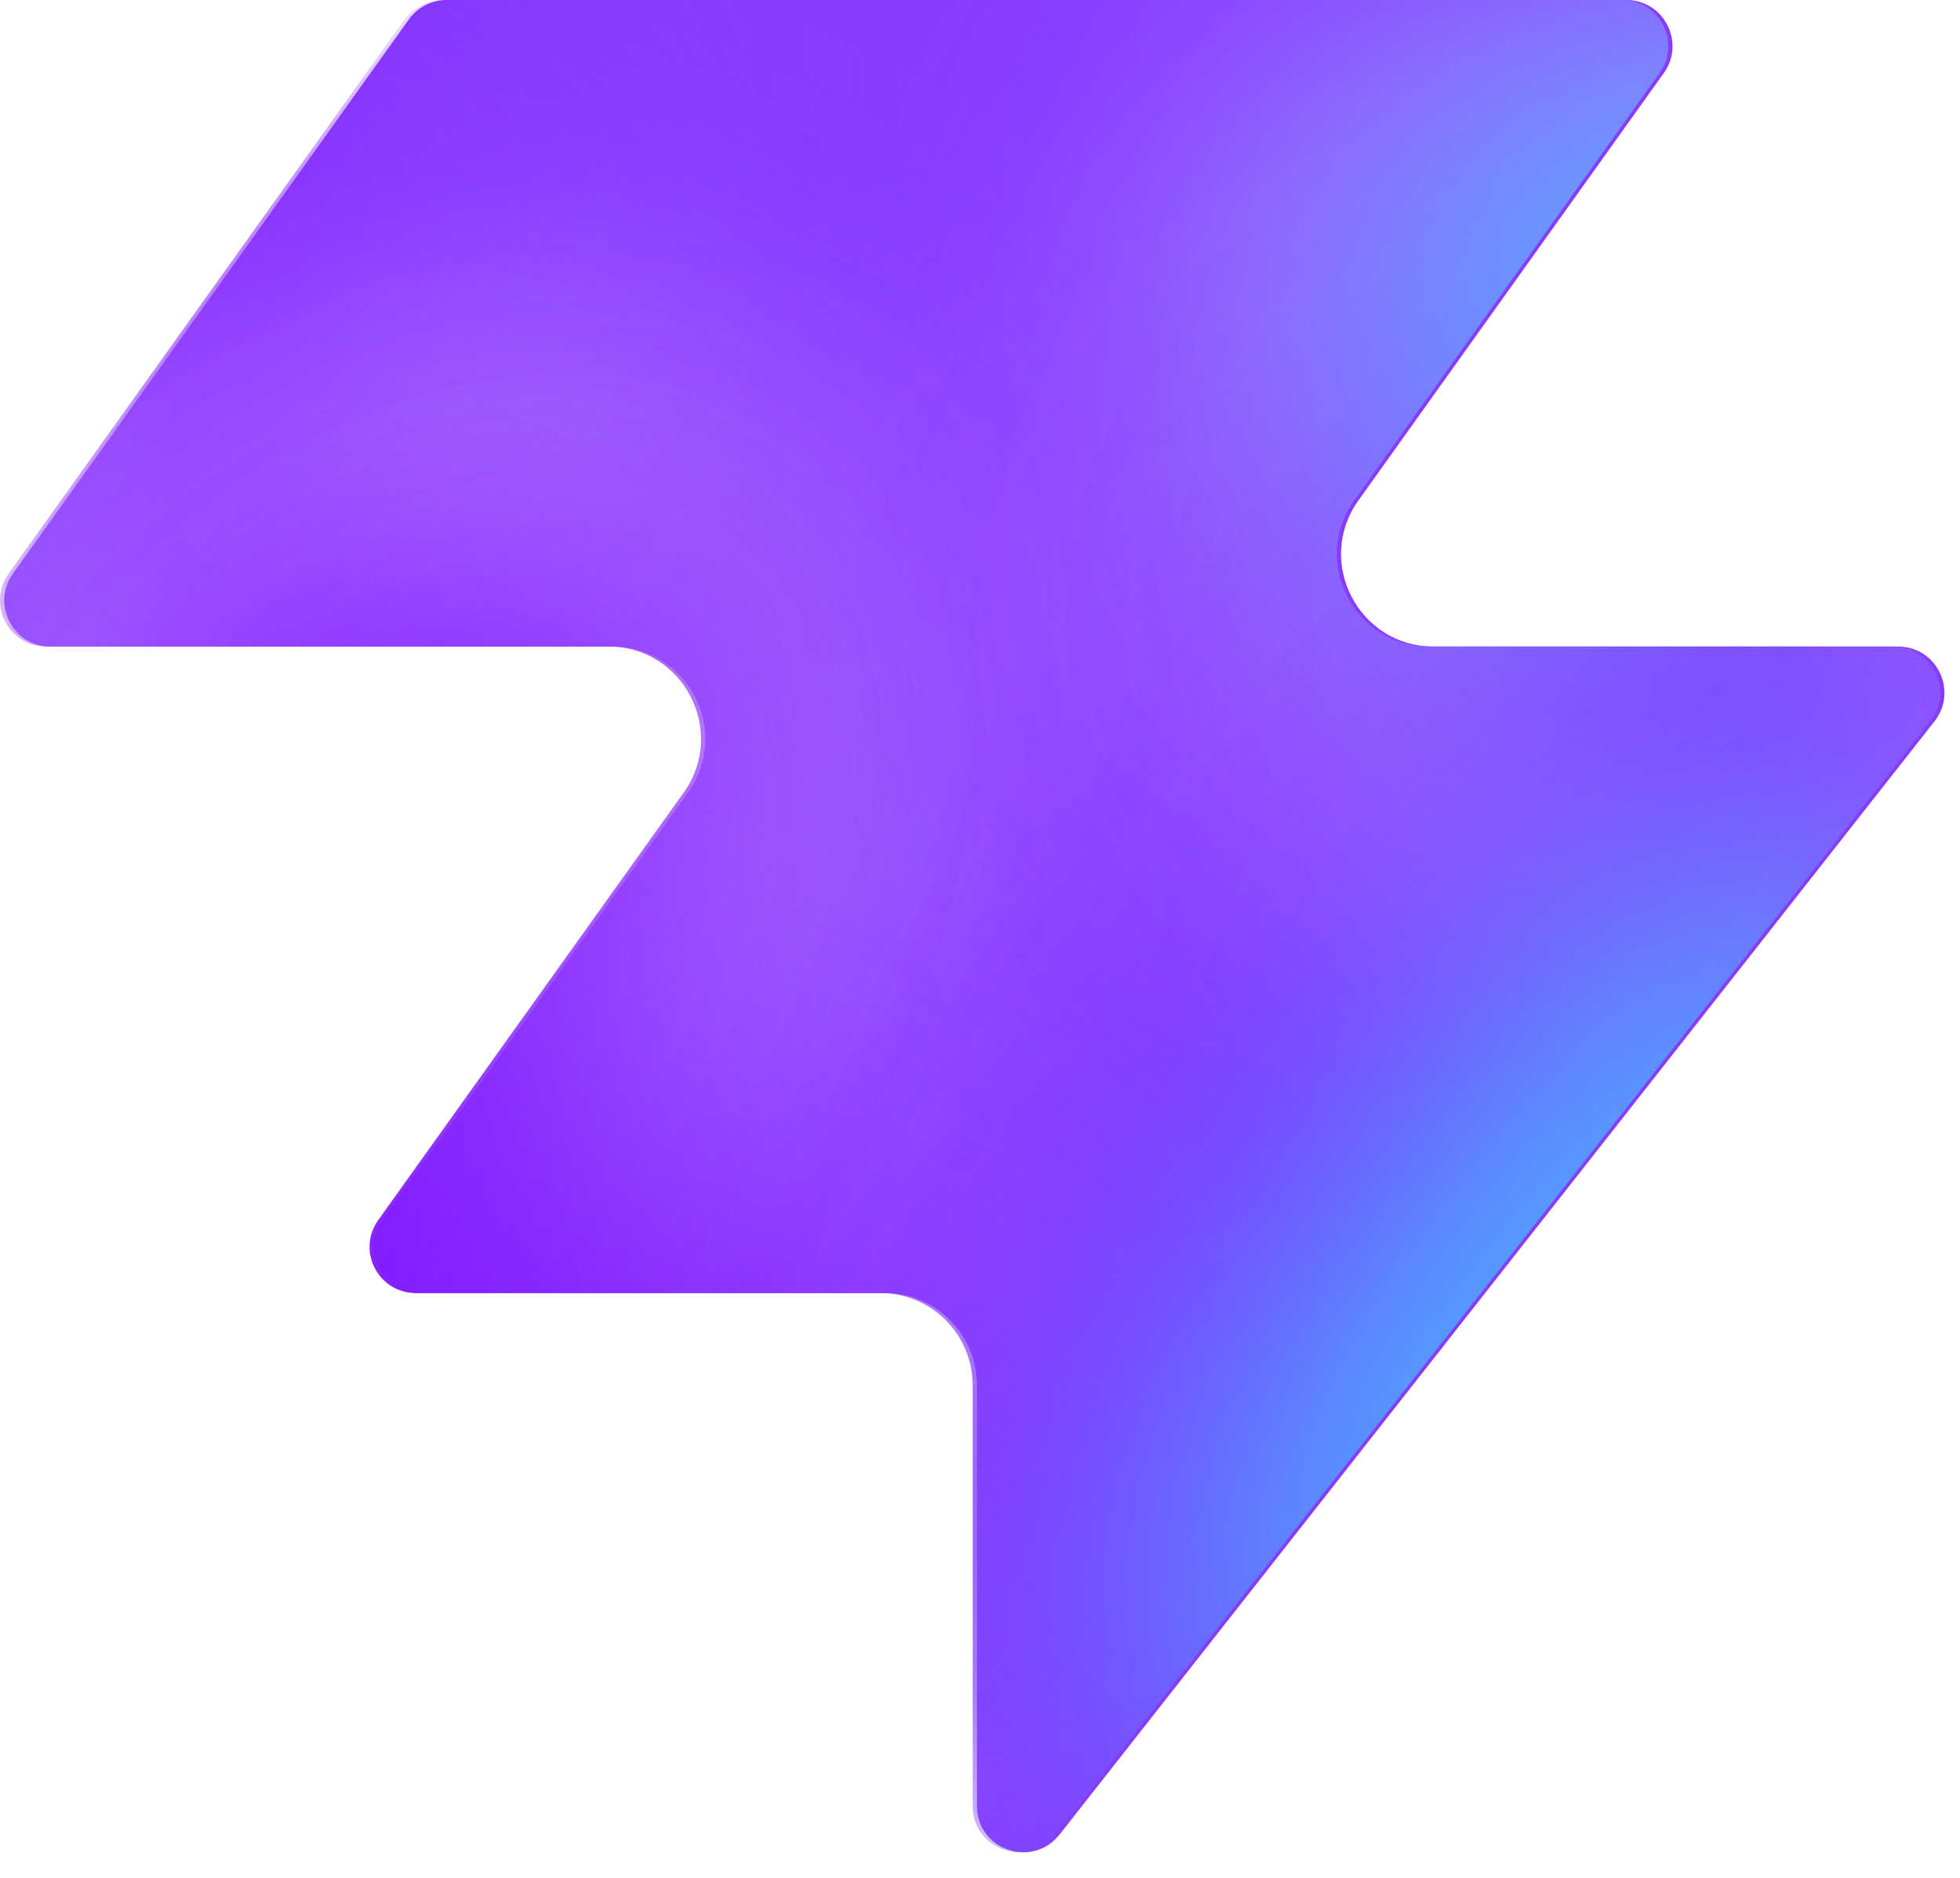
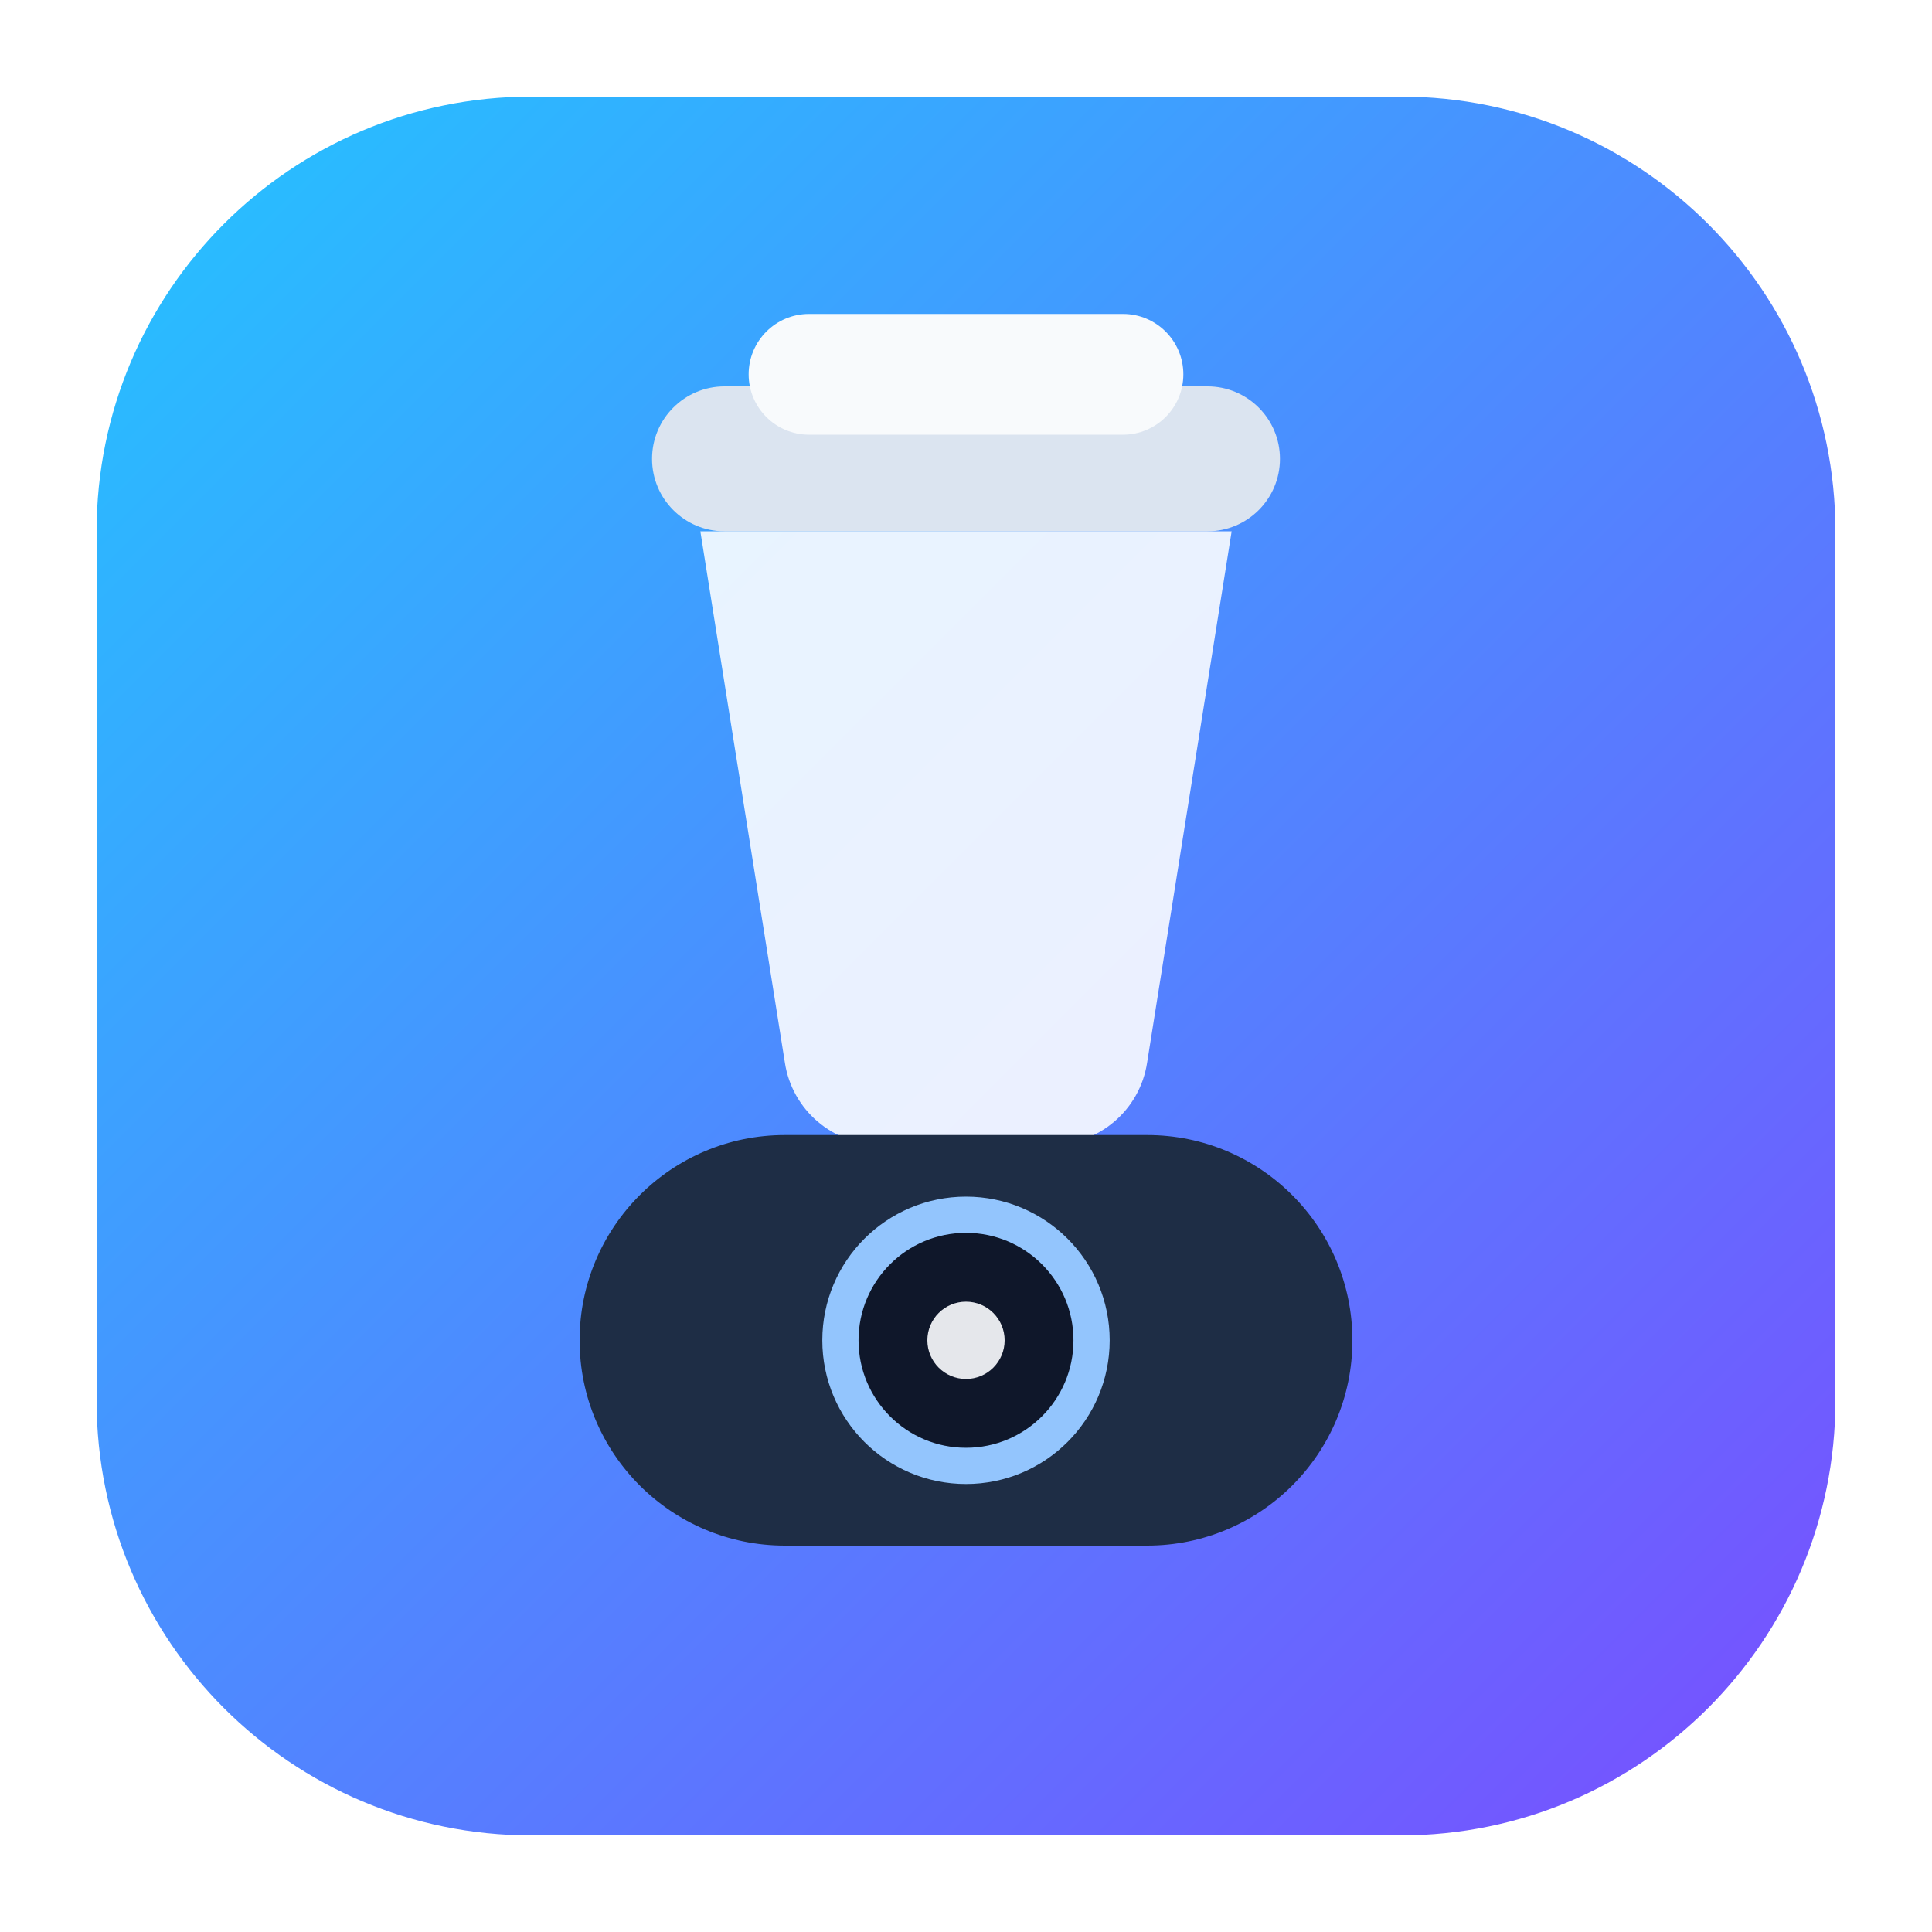
- <svg xmlns="http://www.w3.org/2000/svg" width="48" height="46" fill="none" viewBox="0 0 48 46">
-   <path fill="#863bff" d="M25.946 44.938c-.664.845-2.021.375-2.021-.698V33.937a2.26 2.26 0 0 0-2.262-2.262H10.287c-.92 0-1.456-1.04-.92-1.788l7.48-10.471c1.07-1.497 0-3.578-1.842-3.578H1.237c-.92 0-1.456-1.04-.92-1.788L10.013.474c.214-.297.556-.474.92-.474h28.894c.92 0 1.456 1.04.92 1.788l-7.48 10.471c-1.07 1.498 0 3.579 1.842 3.579h11.377c.943 0 1.473 1.088.89 1.83L25.947 44.94z" style="fill:#863bff;fill:color(display-p3 .525 .23 1);fill-opacity:1" />
-   <mask id="a" width="48" height="46" x="0" y="0" maskUnits="userSpaceOnUse" style="mask-type:alpha">
-     <path fill="#000" d="M25.842 44.938c-.664.844-2.021.375-2.021-.698V33.937a2.26 2.26 0 0 0-2.262-2.262H10.183c-.92 0-1.456-1.04-.92-1.788l7.48-10.471c1.07-1.498 0-3.579-1.842-3.579H1.133c-.92 0-1.456-1.04-.92-1.787L9.91.473c.214-.297.556-.474.92-.474h28.894c.92 0 1.456 1.04.92 1.788l-7.48 10.471c-1.07 1.498 0 3.578 1.842 3.578h11.377c.943 0 1.473 1.088.89 1.832L25.843 44.94z" style="fill:#000;fill-opacity:1" />
-   </mask>
-   <g mask="url(#a)">
-     <g filter="url(#b)">
-       <ellipse cx="5.508" cy="14.704" fill="#ede6ff" rx="5.508" ry="14.704" style="fill:#ede6ff;fill:color(display-p3 .927 .903 1);fill-opacity:1" transform="matrix(.00324 1 1 -.00324 -4.47 31.516)" />
-     </g>
-     <g filter="url(#c)">
-       <ellipse cx="10.399" cy="29.851" fill="#ede6ff" rx="10.399" ry="29.851" style="fill:#ede6ff;fill:color(display-p3 .927 .903 1);fill-opacity:1" transform="matrix(.00324 1 1 -.00324 -39.328 7.883)" />
-     </g>
-     <g filter="url(#d)">
-       <ellipse cx="5.508" cy="30.487" fill="#7e14ff" rx="5.508" ry="30.487" style="fill:#7e14ff;fill:color(display-p3 .492 .077 1);fill-opacity:1" transform="rotate(89.814 -25.913 -14.639)scale(1 -1)" />
-     </g>
-     <g filter="url(#e)">
-       <ellipse cx="5.508" cy="30.599" fill="#7e14ff" rx="5.508" ry="30.599" style="fill:#7e14ff;fill:color(display-p3 .492 .077 1);fill-opacity:1" transform="rotate(89.814 -32.644 -3.334)scale(1 -1)" />
-     </g>
-     <g filter="url(#f)">
-       <ellipse cx="5.508" cy="30.599" fill="#7e14ff" rx="5.508" ry="30.599" style="fill:#7e14ff;fill:color(display-p3 .492 .077 1);fill-opacity:1" transform="matrix(.00324 1 1 -.00324 -34.34 30.47)" />
-     </g>
-     <g filter="url(#g)">
-       <ellipse cx="14.072" cy="22.078" fill="#ede6ff" rx="14.072" ry="22.078" style="fill:#ede6ff;fill:color(display-p3 .927 .903 1);fill-opacity:1" transform="rotate(93.35 24.506 48.493)scale(-1 1)" />
-     </g>
-     <g filter="url(#h)">
-       <ellipse cx="3.47" cy="21.501" fill="#7e14ff" rx="3.47" ry="21.501" style="fill:#7e14ff;fill:color(display-p3 .492 .077 1);fill-opacity:1" transform="rotate(89.009 28.708 47.59)scale(-1 1)" />
-     </g>
-     <g filter="url(#i)">
-       <ellipse cx="3.47" cy="21.501" fill="#7e14ff" rx="3.47" ry="21.501" style="fill:#7e14ff;fill:color(display-p3 .492 .077 1);fill-opacity:1" transform="rotate(89.009 28.708 47.59)scale(-1 1)" />
-     </g>
-     <g filter="url(#j)">
-       <ellipse cx=".387" cy="8.972" fill="#7e14ff" rx="4.407" ry="29.108" style="fill:#7e14ff;fill:color(display-p3 .492 .077 1);fill-opacity:1" transform="rotate(39.51 .387 8.972)" />
-     </g>
-     <g filter="url(#k)">
-       <ellipse cx="47.523" cy="-6.092" fill="#7e14ff" rx="4.407" ry="29.108" style="fill:#7e14ff;fill:color(display-p3 .492 .077 1);fill-opacity:1" transform="rotate(37.892 47.523 -6.092)" />
-     </g>
-     <g filter="url(#l)">
-       <ellipse cx="41.412" cy="6.333" fill="#47bfff" rx="5.971" ry="9.665" style="fill:#47bfff;fill:color(display-p3 .28 .748 1);fill-opacity:1" transform="rotate(37.892 41.412 6.333)" />
-     </g>
-     <g filter="url(#m)">
-       <ellipse cx="-1.879" cy="38.332" fill="#7e14ff" rx="4.407" ry="29.108" style="fill:#7e14ff;fill:color(display-p3 .492 .077 1);fill-opacity:1" transform="rotate(37.892 -1.88 38.332)" />
-     </g>
-     <g filter="url(#n)">
-       <ellipse cx="-1.879" cy="38.332" fill="#7e14ff" rx="4.407" ry="29.108" style="fill:#7e14ff;fill:color(display-p3 .492 .077 1);fill-opacity:1" transform="rotate(37.892 -1.88 38.332)" />
-     </g>
-     <g filter="url(#o)">
-       <ellipse cx="35.651" cy="29.907" fill="#7e14ff" rx="4.407" ry="29.108" style="fill:#7e14ff;fill:color(display-p3 .492 .077 1);fill-opacity:1" transform="rotate(37.892 35.651 29.907)" />
-     </g>
-     <g filter="url(#p)">
-       <ellipse cx="38.418" cy="32.4" fill="#47bfff" rx="5.971" ry="15.297" style="fill:#47bfff;fill:color(display-p3 .28 .748 1);fill-opacity:1" transform="rotate(37.892 38.418 32.4)" />
-     </g>
-   </g>
+ <svg xmlns="http://www.w3.org/2000/svg" width="32" height="32" viewBox="0 0 80 80" role="img" aria-label="Brilliant Blender">
  <defs>
-     <filter id="b" width="60.045" height="41.654" x="-19.77" y="16.149" color-interpolation-filters="sRGB" filterUnits="userSpaceOnUse">
-       <feFlood flood-opacity="0" result="BackgroundImageFix" />
-       <feBlend in="SourceGraphic" in2="BackgroundImageFix" result="shape" />
-       <feGaussianBlur result="effect1_foregroundBlur_2002_17158" stdDeviation="7.659" />
-     </filter>
-     <filter id="c" width="90.34" height="51.437" x="-54.613" y="-7.533" color-interpolation-filters="sRGB" filterUnits="userSpaceOnUse">
-       <feFlood flood-opacity="0" result="BackgroundImageFix" />
-       <feBlend in="SourceGraphic" in2="BackgroundImageFix" result="shape" />
-       <feGaussianBlur result="effect1_foregroundBlur_2002_17158" stdDeviation="7.659" />
-     </filter>
-     <filter id="d" width="79.355" height="29.4" x="-49.64" y="2.03" color-interpolation-filters="sRGB" filterUnits="userSpaceOnUse">
-       <feFlood flood-opacity="0" result="BackgroundImageFix" />
-       <feBlend in="SourceGraphic" in2="BackgroundImageFix" result="shape" />
-       <feGaussianBlur result="effect1_foregroundBlur_2002_17158" stdDeviation="4.596" />
-     </filter>
-     <filter id="e" width="79.579" height="29.4" x="-45.045" y="20.029" color-interpolation-filters="sRGB" filterUnits="userSpaceOnUse">
-       <feFlood flood-opacity="0" result="BackgroundImageFix" />
-       <feBlend in="SourceGraphic" in2="BackgroundImageFix" result="shape" />
-       <feGaussianBlur result="effect1_foregroundBlur_2002_17158" stdDeviation="4.596" />
-     </filter>
-     <filter id="f" width="79.579" height="29.4" x="-43.513" y="21.178" color-interpolation-filters="sRGB" filterUnits="userSpaceOnUse">
-       <feFlood flood-opacity="0" result="BackgroundImageFix" />
-       <feBlend in="SourceGraphic" in2="BackgroundImageFix" result="shape" />
-       <feGaussianBlur result="effect1_foregroundBlur_2002_17158" stdDeviation="4.596" />
-     </filter>
-     <filter id="g" width="74.749" height="58.852" x="15.756" y="-17.901" color-interpolation-filters="sRGB" filterUnits="userSpaceOnUse">
-       <feFlood flood-opacity="0" result="BackgroundImageFix" />
-       <feBlend in="SourceGraphic" in2="BackgroundImageFix" result="shape" />
-       <feGaussianBlur result="effect1_foregroundBlur_2002_17158" stdDeviation="7.659" />
-     </filter>
-     <filter id="h" width="61.377" height="25.362" x="23.548" y="2.284" color-interpolation-filters="sRGB" filterUnits="userSpaceOnUse">
-       <feFlood flood-opacity="0" result="BackgroundImageFix" />
-       <feBlend in="SourceGraphic" in2="BackgroundImageFix" result="shape" />
-       <feGaussianBlur result="effect1_foregroundBlur_2002_17158" stdDeviation="4.596" />
-     </filter>
-     <filter id="i" width="61.377" height="25.362" x="23.548" y="2.284" color-interpolation-filters="sRGB" filterUnits="userSpaceOnUse">
-       <feFlood flood-opacity="0" result="BackgroundImageFix" />
-       <feBlend in="SourceGraphic" in2="BackgroundImageFix" result="shape" />
-       <feGaussianBlur result="effect1_foregroundBlur_2002_17158" stdDeviation="4.596" />
-     </filter>
-     <filter id="j" width="56.045" height="63.649" x="-27.636" y="-22.853" color-interpolation-filters="sRGB" filterUnits="userSpaceOnUse">
-       <feFlood flood-opacity="0" result="BackgroundImageFix" />
-       <feBlend in="SourceGraphic" in2="BackgroundImageFix" result="shape" />
-       <feGaussianBlur result="effect1_foregroundBlur_2002_17158" stdDeviation="4.596" />
-     </filter>
-     <filter id="k" width="54.814" height="64.646" x="20.116" y="-38.415" color-interpolation-filters="sRGB" filterUnits="userSpaceOnUse">
-       <feFlood flood-opacity="0" result="BackgroundImageFix" />
-       <feBlend in="SourceGraphic" in2="BackgroundImageFix" result="shape" />
-       <feGaussianBlur result="effect1_foregroundBlur_2002_17158" stdDeviation="4.596" />
-     </filter>
-     <filter id="l" width="33.541" height="35.313" x="24.641" y="-11.323" color-interpolation-filters="sRGB" filterUnits="userSpaceOnUse">
-       <feFlood flood-opacity="0" result="BackgroundImageFix" />
-       <feBlend in="SourceGraphic" in2="BackgroundImageFix" result="shape" />
-       <feGaussianBlur result="effect1_foregroundBlur_2002_17158" stdDeviation="4.596" />
-     </filter>
-     <filter id="m" width="54.814" height="64.646" x="-29.286" y="6.009" color-interpolation-filters="sRGB" filterUnits="userSpaceOnUse">
-       <feFlood flood-opacity="0" result="BackgroundImageFix" />
-       <feBlend in="SourceGraphic" in2="BackgroundImageFix" result="shape" />
-       <feGaussianBlur result="effect1_foregroundBlur_2002_17158" stdDeviation="4.596" />
-     </filter>
-     <filter id="n" width="54.814" height="64.646" x="-29.286" y="6.009" color-interpolation-filters="sRGB" filterUnits="userSpaceOnUse">
-       <feFlood flood-opacity="0" result="BackgroundImageFix" />
-       <feBlend in="SourceGraphic" in2="BackgroundImageFix" result="shape" />
-       <feGaussianBlur result="effect1_foregroundBlur_2002_17158" stdDeviation="4.596" />
-     </filter>
-     <filter id="o" width="54.814" height="64.646" x="8.244" y="-2.416" color-interpolation-filters="sRGB" filterUnits="userSpaceOnUse">
-       <feFlood flood-opacity="0" result="BackgroundImageFix" />
-       <feBlend in="SourceGraphic" in2="BackgroundImageFix" result="shape" />
-       <feGaussianBlur result="effect1_foregroundBlur_2002_17158" stdDeviation="4.596" />
-     </filter>
-     <filter id="p" width="39.409" height="43.623" x="18.713" y="10.588" color-interpolation-filters="sRGB" filterUnits="userSpaceOnUse">
-       <feFlood flood-opacity="0" result="BackgroundImageFix" />
-       <feBlend in="SourceGraphic" in2="BackgroundImageFix" result="shape" />
-       <feGaussianBlur result="effect1_foregroundBlur_2002_17158" stdDeviation="4.596" />
-     </filter>
+     <linearGradient id="bg" x1="0" y1="0" x2="1" y2="1">
+       <stop offset="0%" stop-color="#23c4ff" />
+       <stop offset="100%" stop-color="#7a4dff" />
+     </linearGradient>
  </defs>
+   <rect x="4" y="4" width="72" height="72" rx="18" fill="url(#bg)" />
+   <rect x="27" y="16" width="26" height="6" rx="3" fill="#dbe4f0" />
+   <rect x="31" y="13" width="18" height="5" rx="2.5" fill="#f8fafc" />
+   <path d="M29 22h22l-3.5 22a4 4 0 0 1-4 3.4h-7a4 4 0 0 1-4-3.4L29 22z" fill="rgba(255,255,255,0.88)" />
+   <rect x="24" y="47" width="32" height="17" rx="8.5" fill="#1e2d45" />
+   <circle cx="40" cy="55.5" r="5.2" fill="#0f172a" stroke="#93c5fd" stroke-width="1.5" />
+   <circle cx="40" cy="55.5" r="1.6" fill="#e5e7eb" />
</svg>
